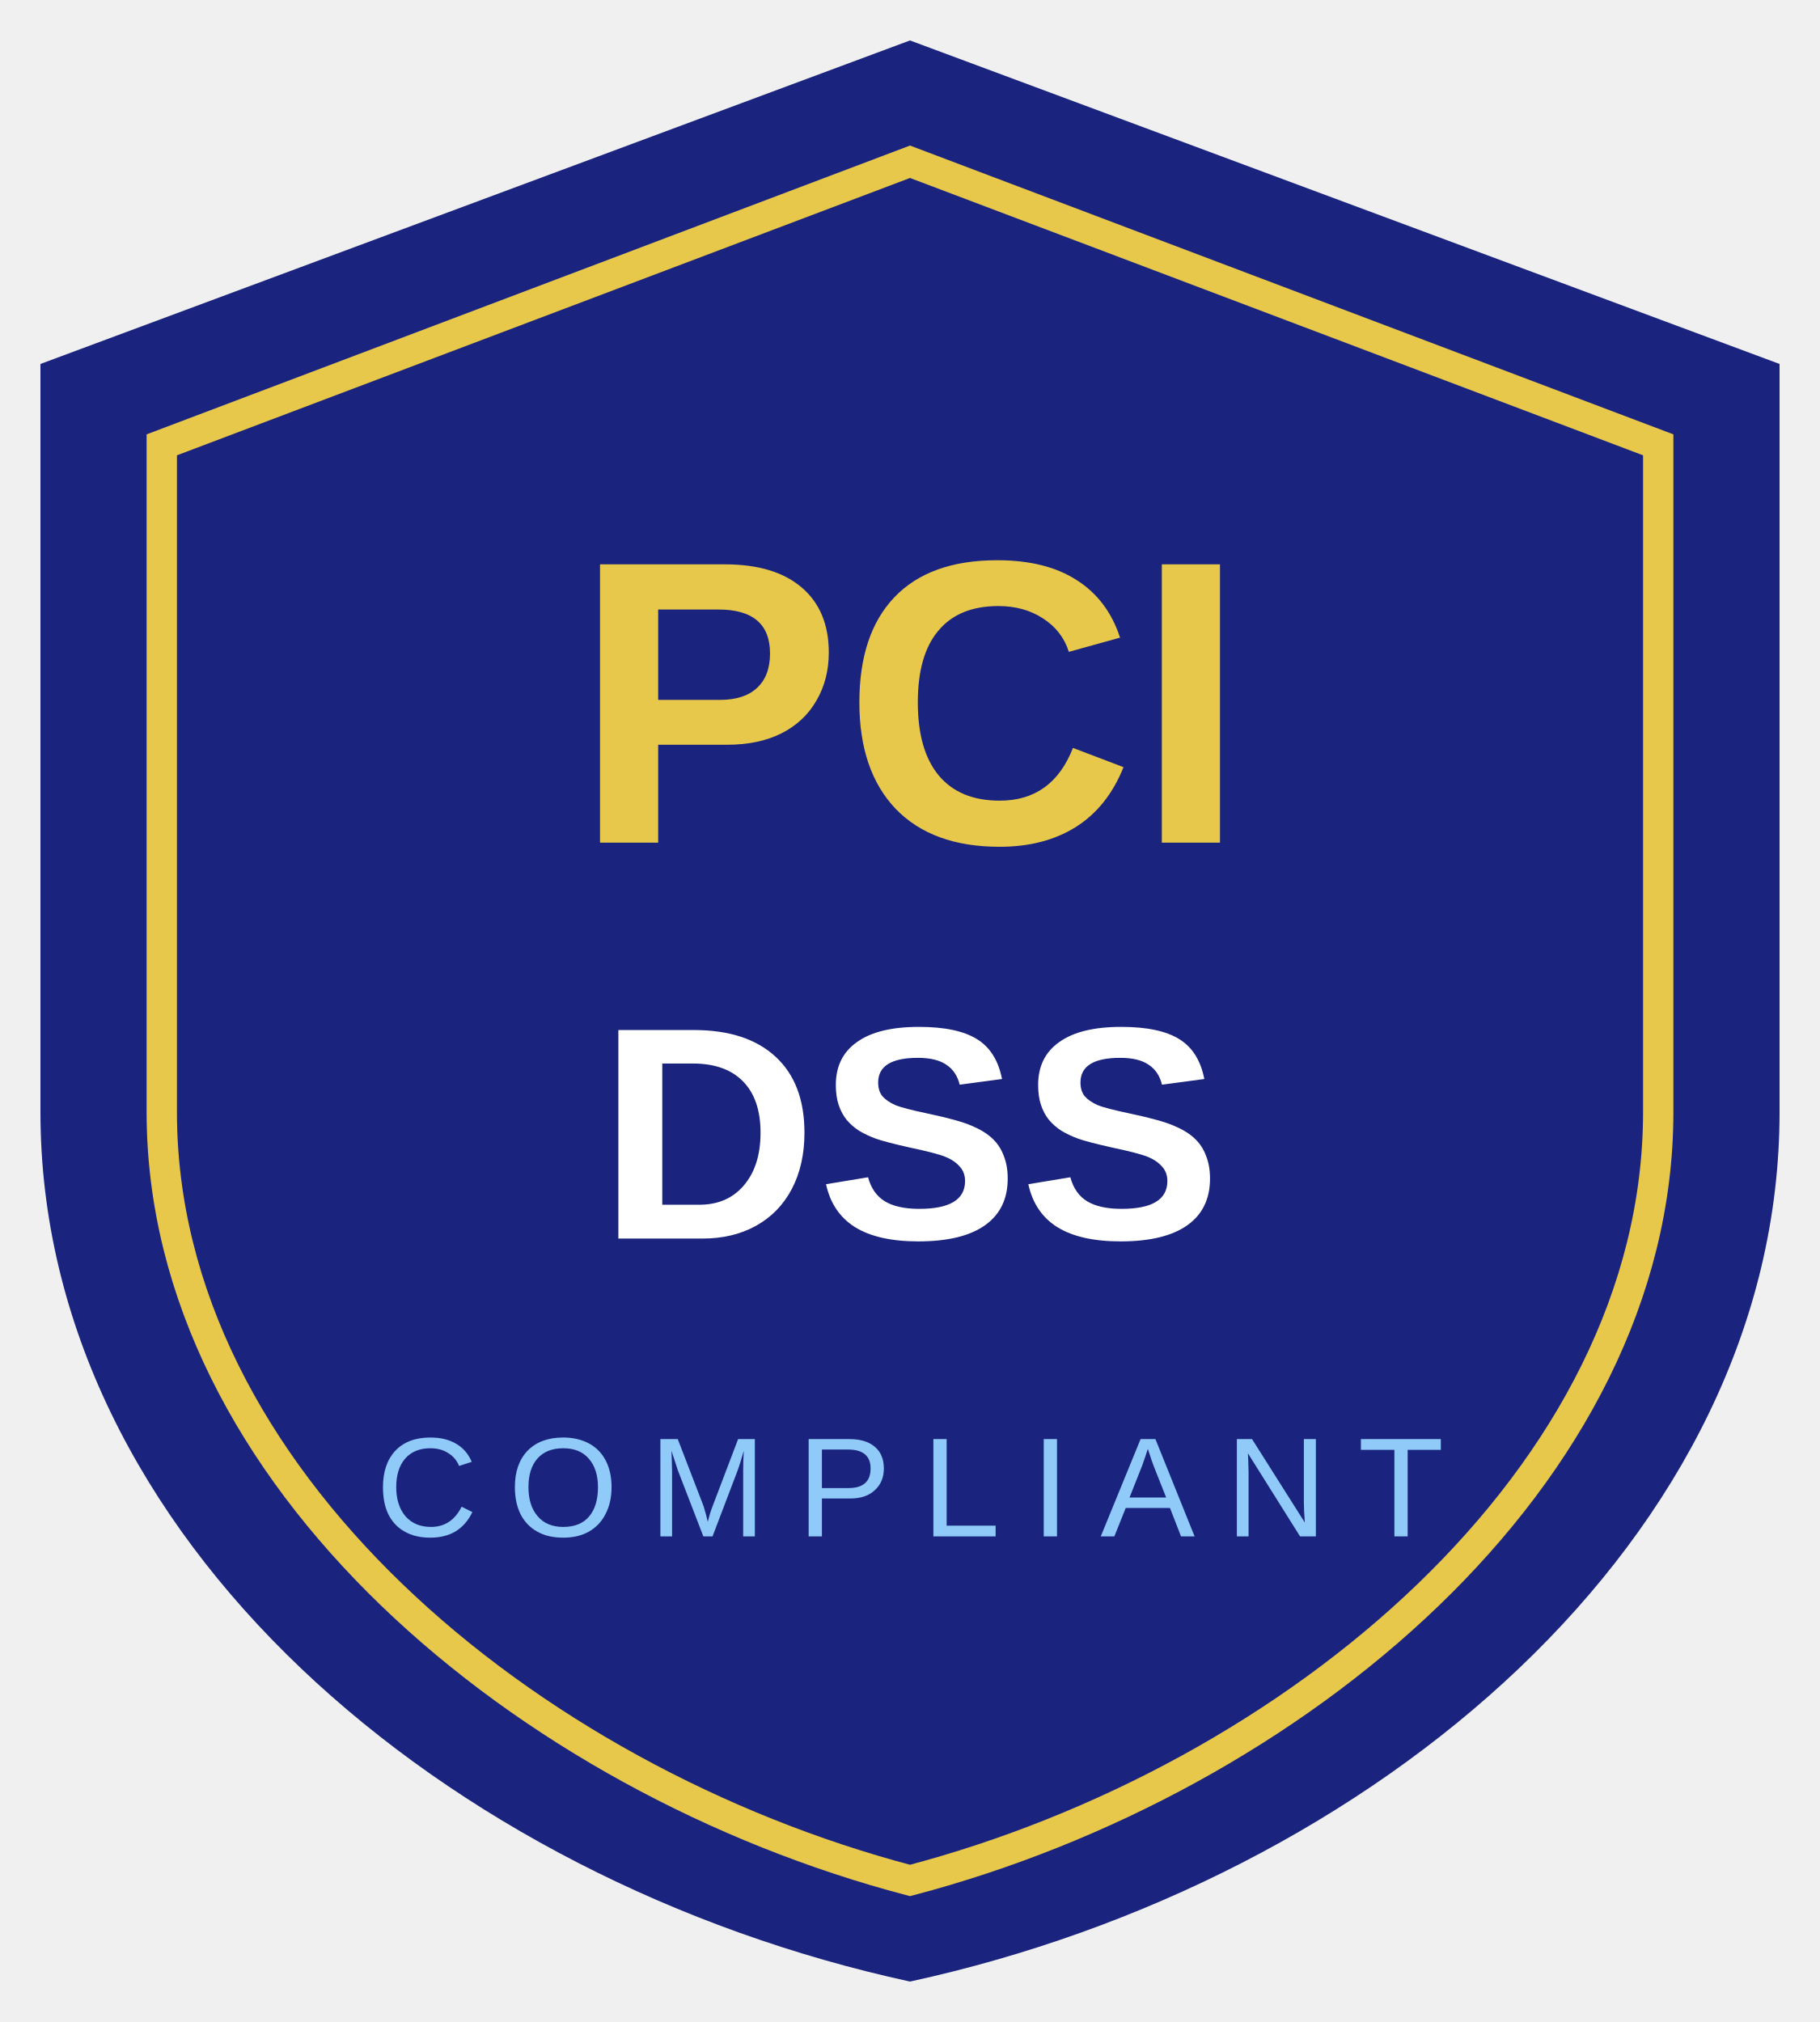
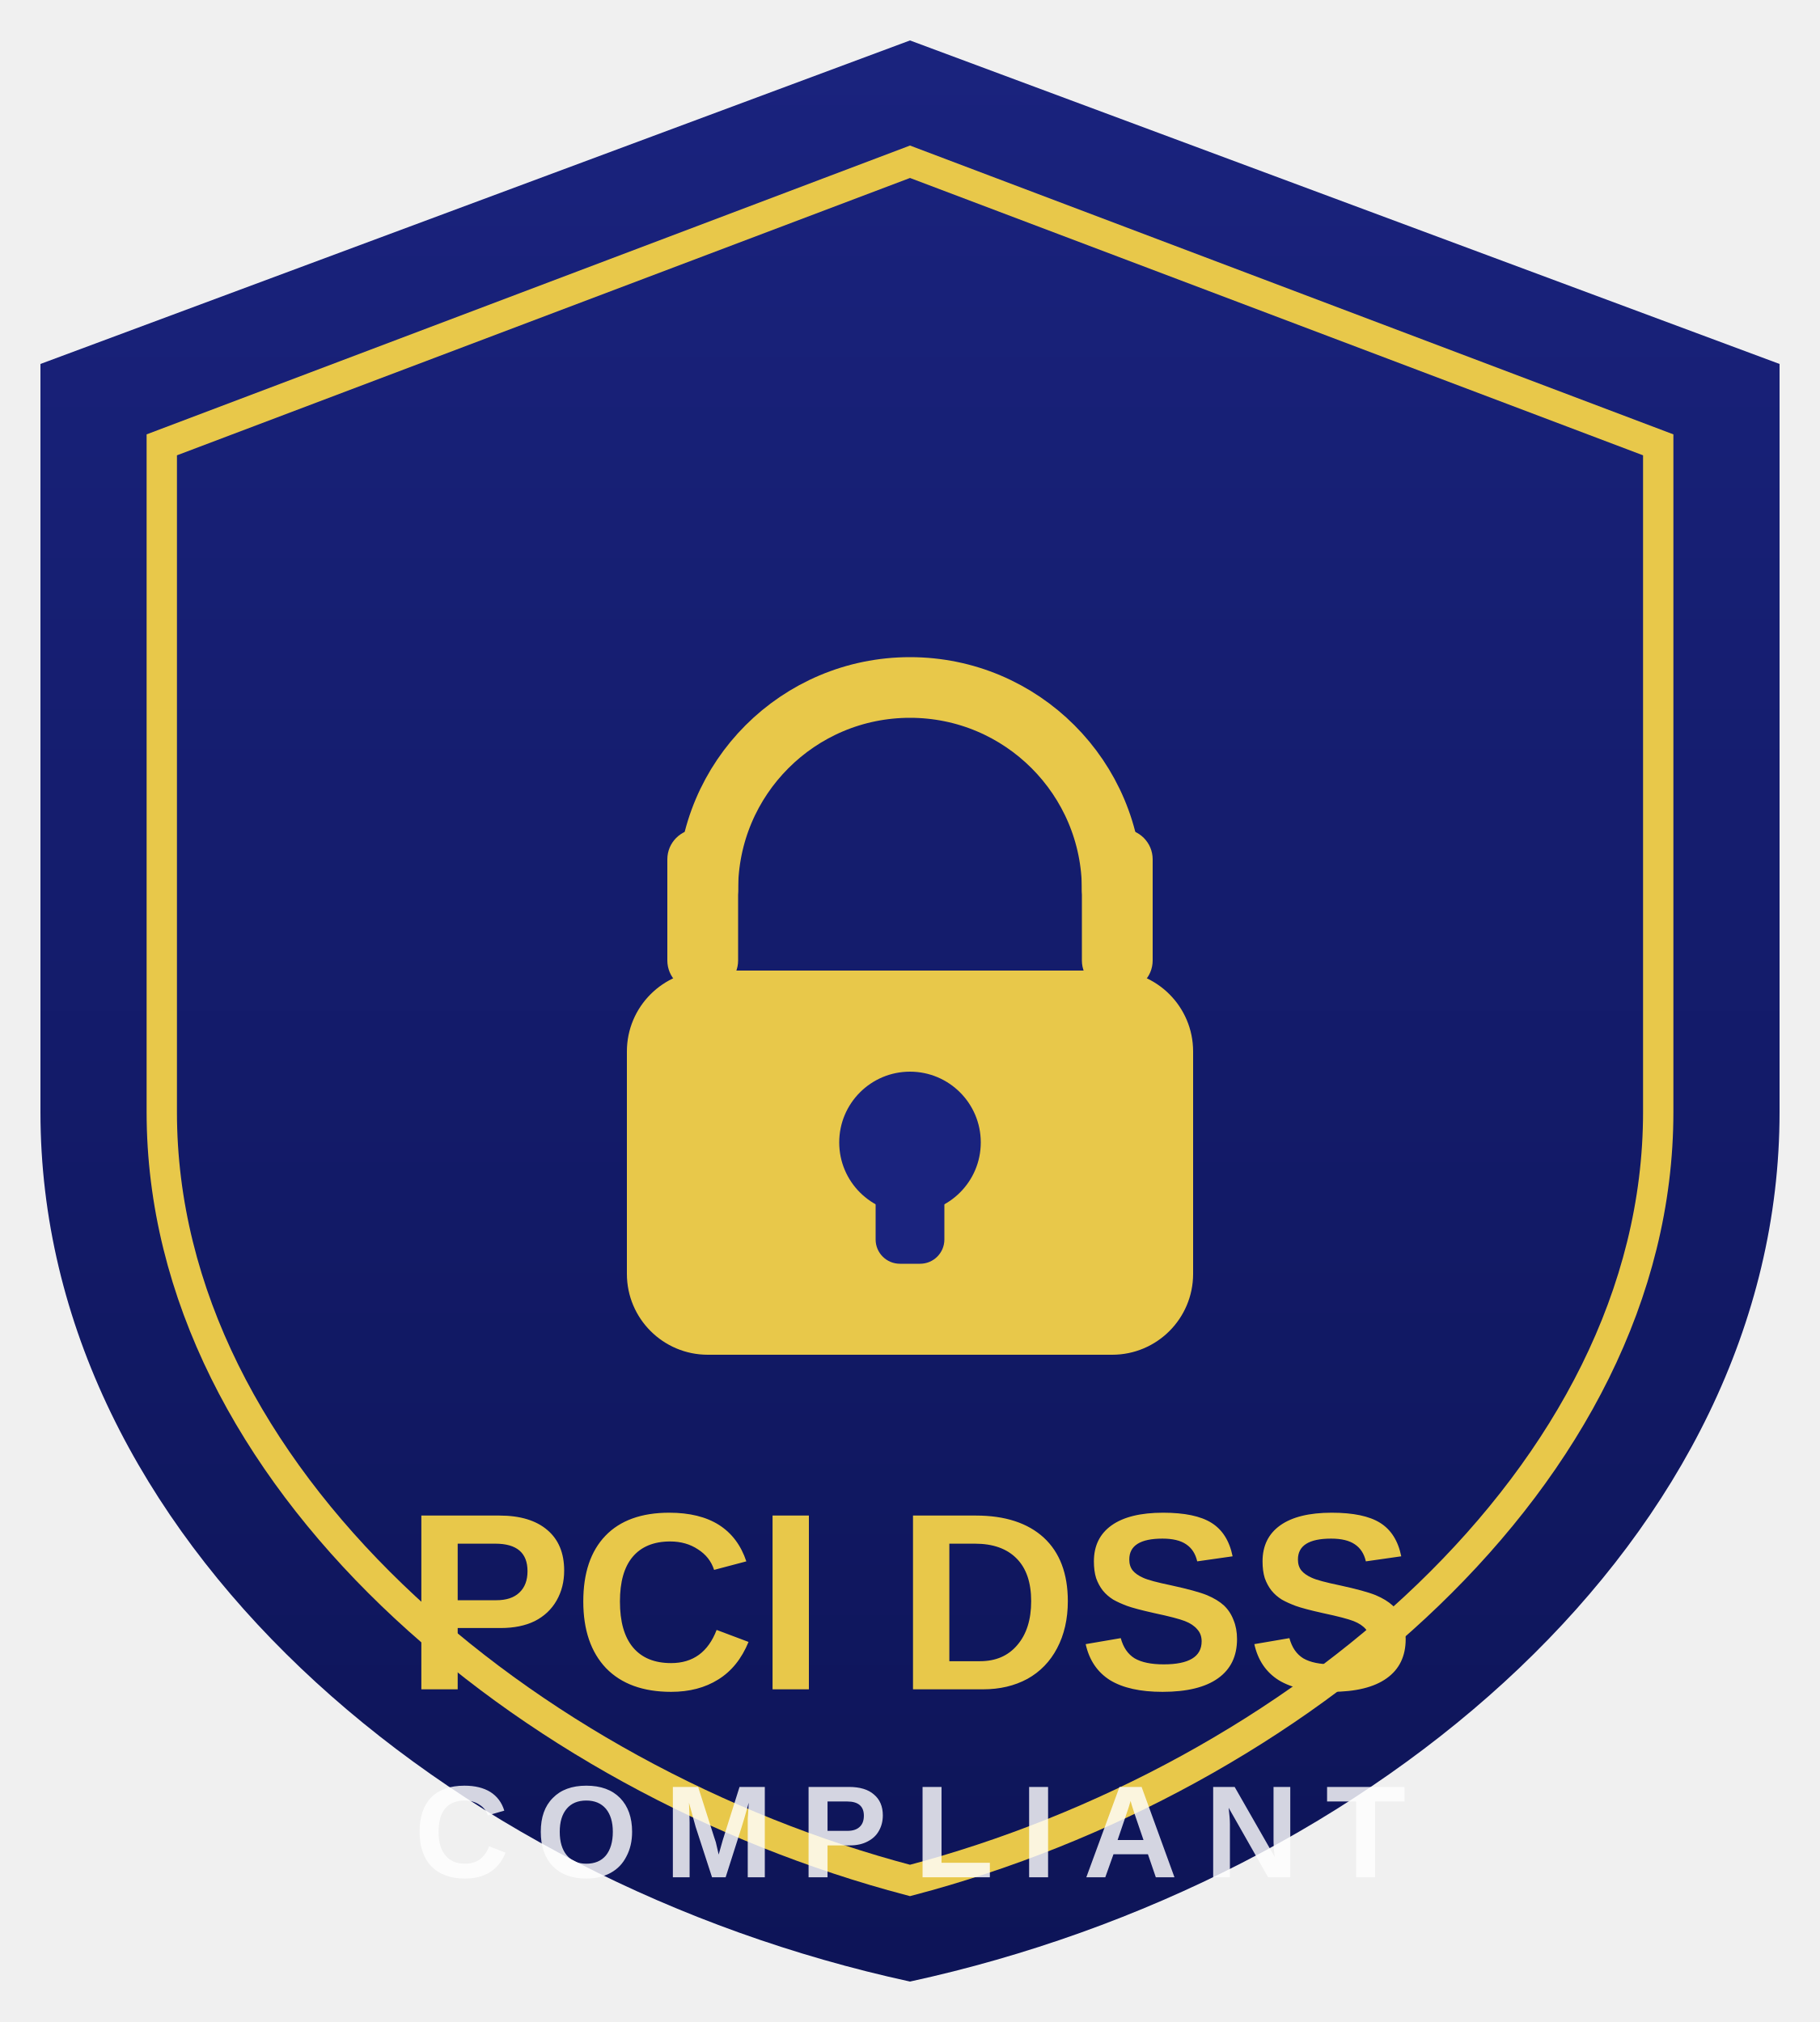
<svg xmlns="http://www.w3.org/2000/svg" viewBox="0 0 90 100">
-   <path d="M45 2 L88 18 L88 55 C88 76 68 93 45 98 C22 93 2 76 2 55 L2 18 Z" fill="#1A237E" />
+   <defs>
+     <linearGradient id="pciGrad" x1="0%" y1="0%" x2="0%" y2="100%">
+       <stop offset="0%" stop-color="#1A237E" />
+       <stop offset="100%" stop-color="#0D1457" />
+     </linearGradient>
+   </defs>
+   <path d="M45 2 L88 18 L88 55 C88 76 68 93 45 98 C22 93 2 76 2 55 L2 18 Z" fill="url(#pciGrad)" />
  <path d="M45 8 L82 22 L82 55 C82 73 64 88 45 93 C26 88 8 73 8 55 L8 22 Z" fill="none" stroke="#E8C84A" stroke-width="1.5" />
-   <text x="45" y="36" text-anchor="middle" dominant-baseline="middle" font-family="'Arial Black',Arial,sans-serif" font-weight="900" font-size="20" fill="#E8C84A">PCI</text>
-   <text x="45" y="57" text-anchor="middle" dominant-baseline="middle" font-family="'Arial Black',Arial,sans-serif" font-weight="900" font-size="15" fill="white">DSS</text>
-   <text x="45" y="74" text-anchor="middle" dominant-baseline="middle" font-family="Arial,sans-serif" font-weight="500" font-size="7" fill="#90CAF9" letter-spacing="1.5">COMPLIANT</text>
+   <path d="M35 44 A10 10 0 0 1 55 44" fill="none" stroke="#E8C84A" stroke-width="3" stroke-linecap="round" />
+   <rect x="33" y="41" width="3.5" height="8" rx="1.5" fill="#E8C84A" />
+   <rect x="53.5" y="41" width="3.5" height="8" rx="1.5" fill="#E8C84A" />
+   <rect x="31" y="48" width="28" height="19" rx="4" fill="#E8C84A" />
+   <circle cx="45" cy="56.5" r="3.5" fill="#1A237E" />
+   <rect x="43.3" y="57.5" width="3.4" height="5" rx="1.2" fill="#1A237E" />
+   <text x="45" y="80" text-anchor="middle" dominant-baseline="middle" font-family="'Arial Black',Arial,sans-serif" font-weight="900" font-size="12.5" fill="#E8C84A">PCI DSS</text>
+   <text x="45" y="91" text-anchor="middle" dominant-baseline="middle" font-family="Arial,Helvetica,sans-serif" font-weight="600" font-size="6.5" fill="rgba(255,255,255,0.82)" letter-spacing="1.3">COMPLIANT</text>
</svg>
